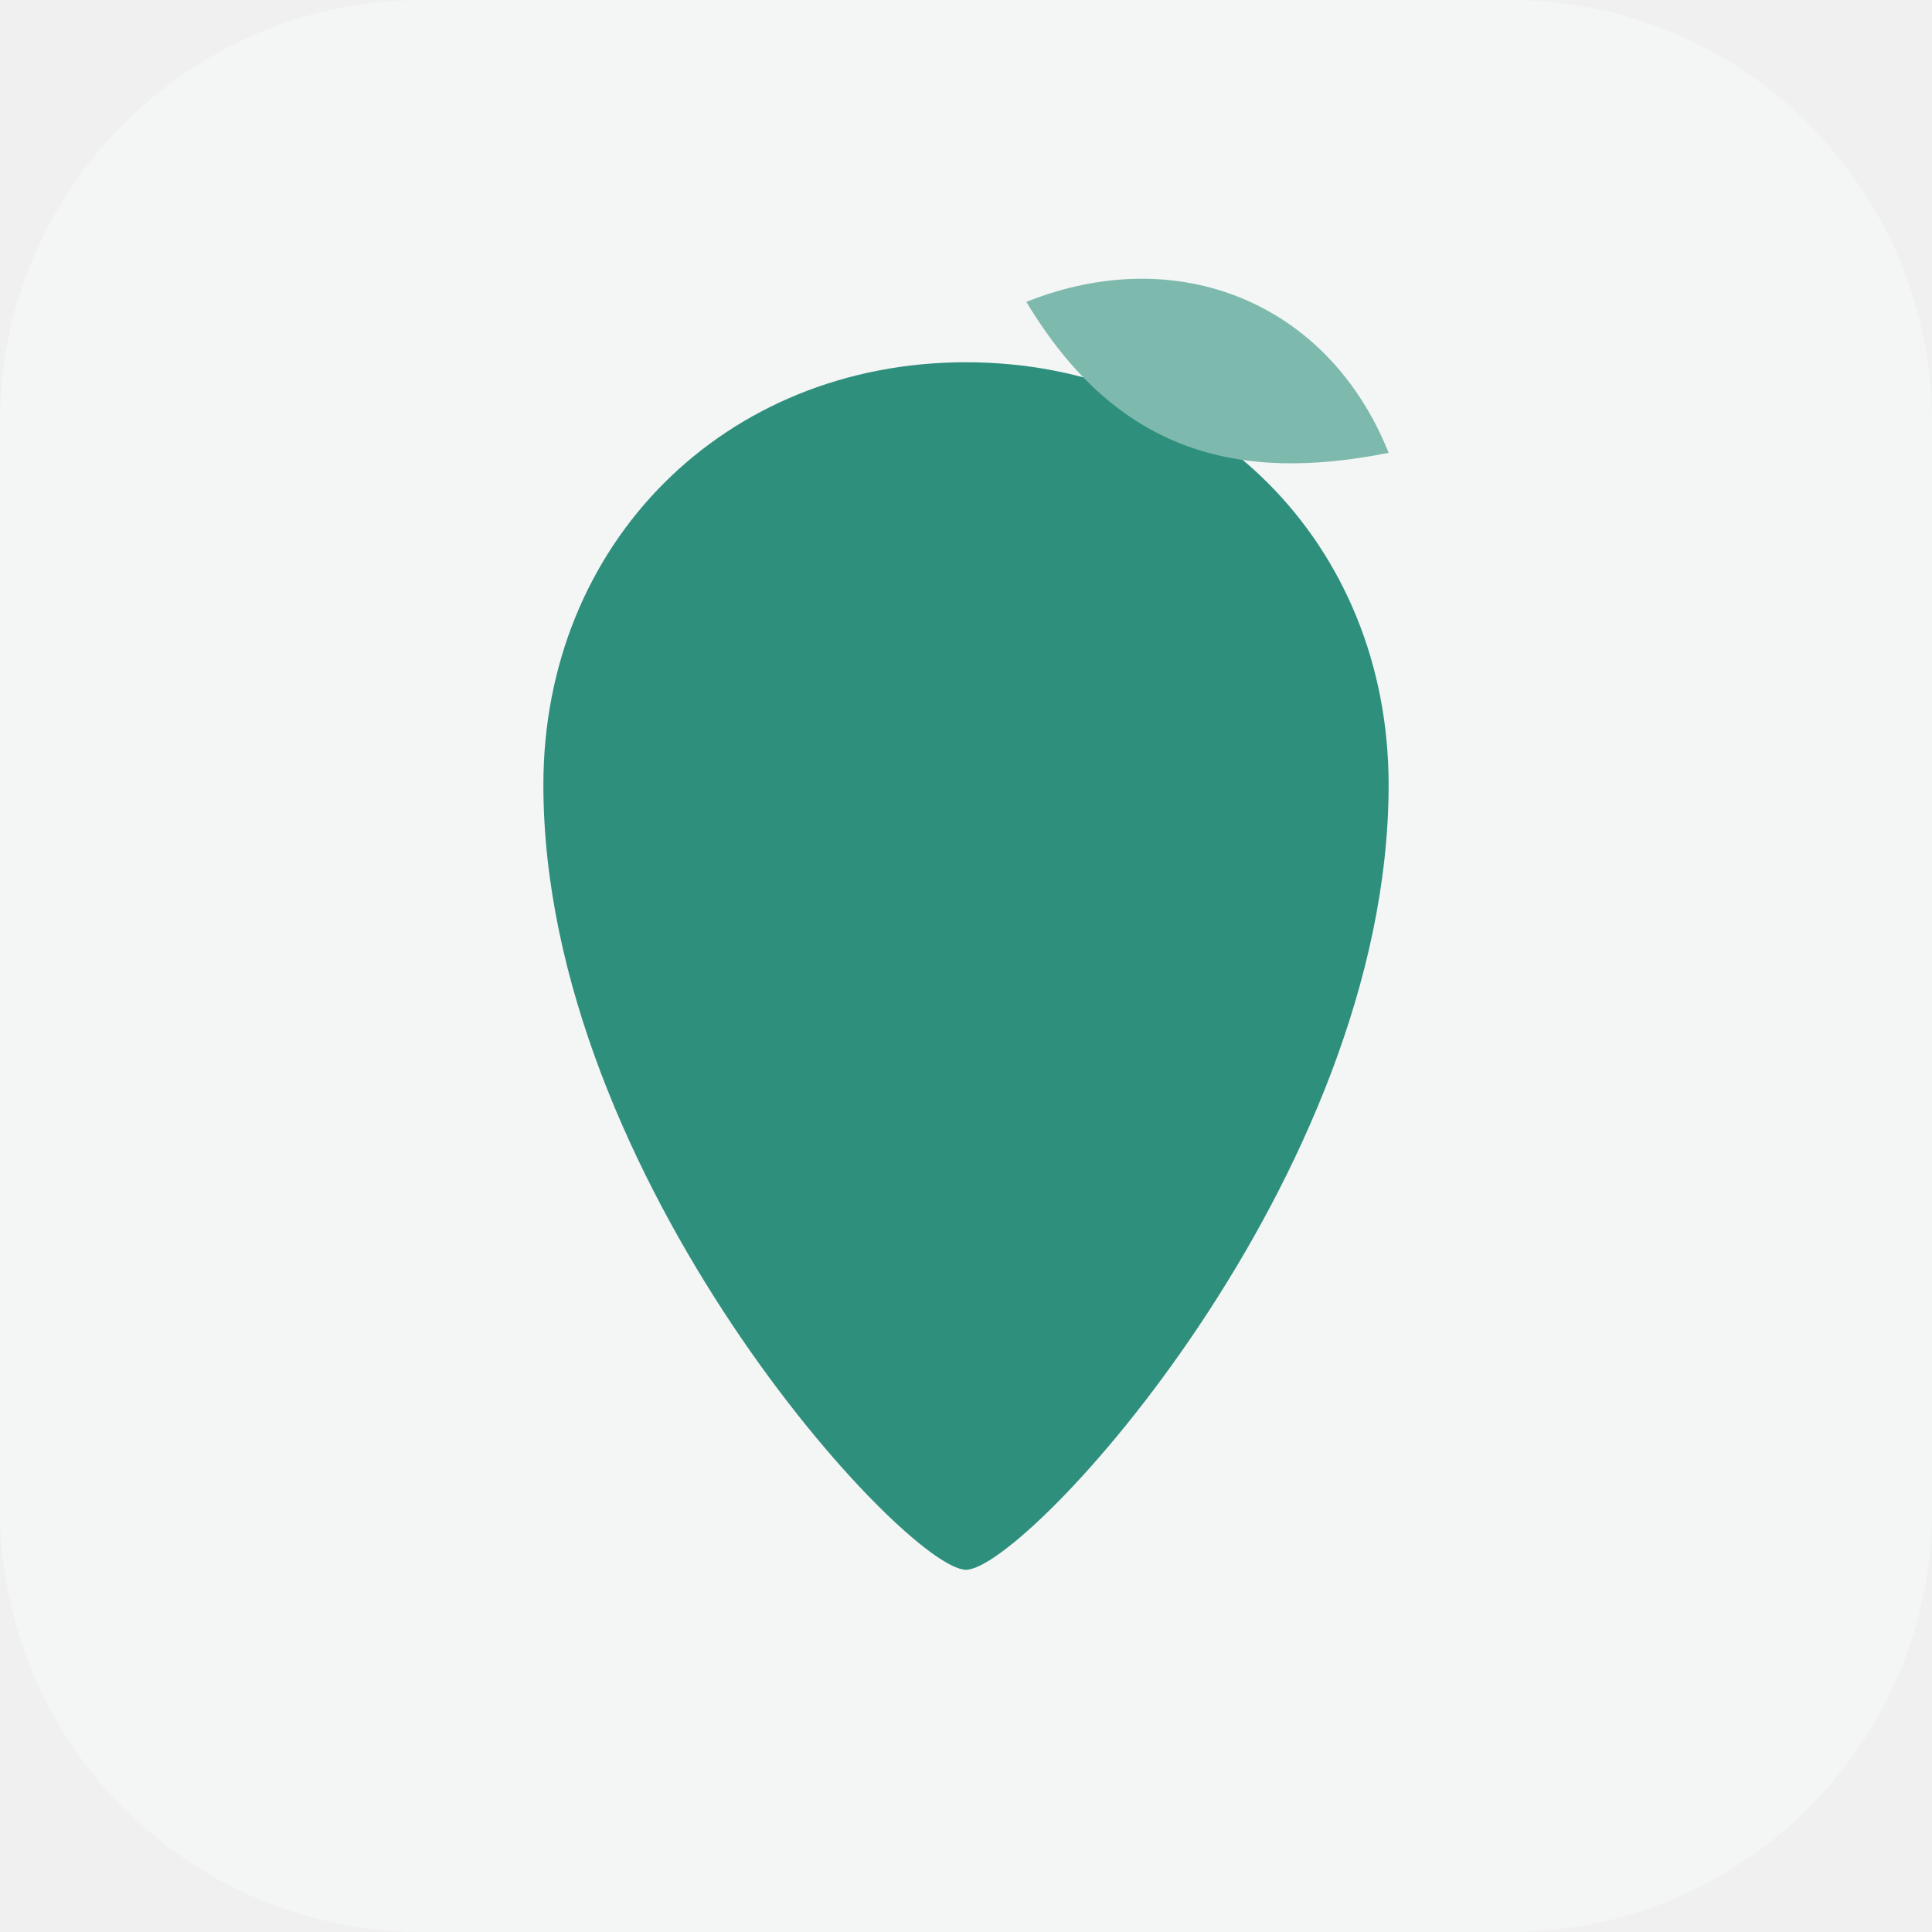
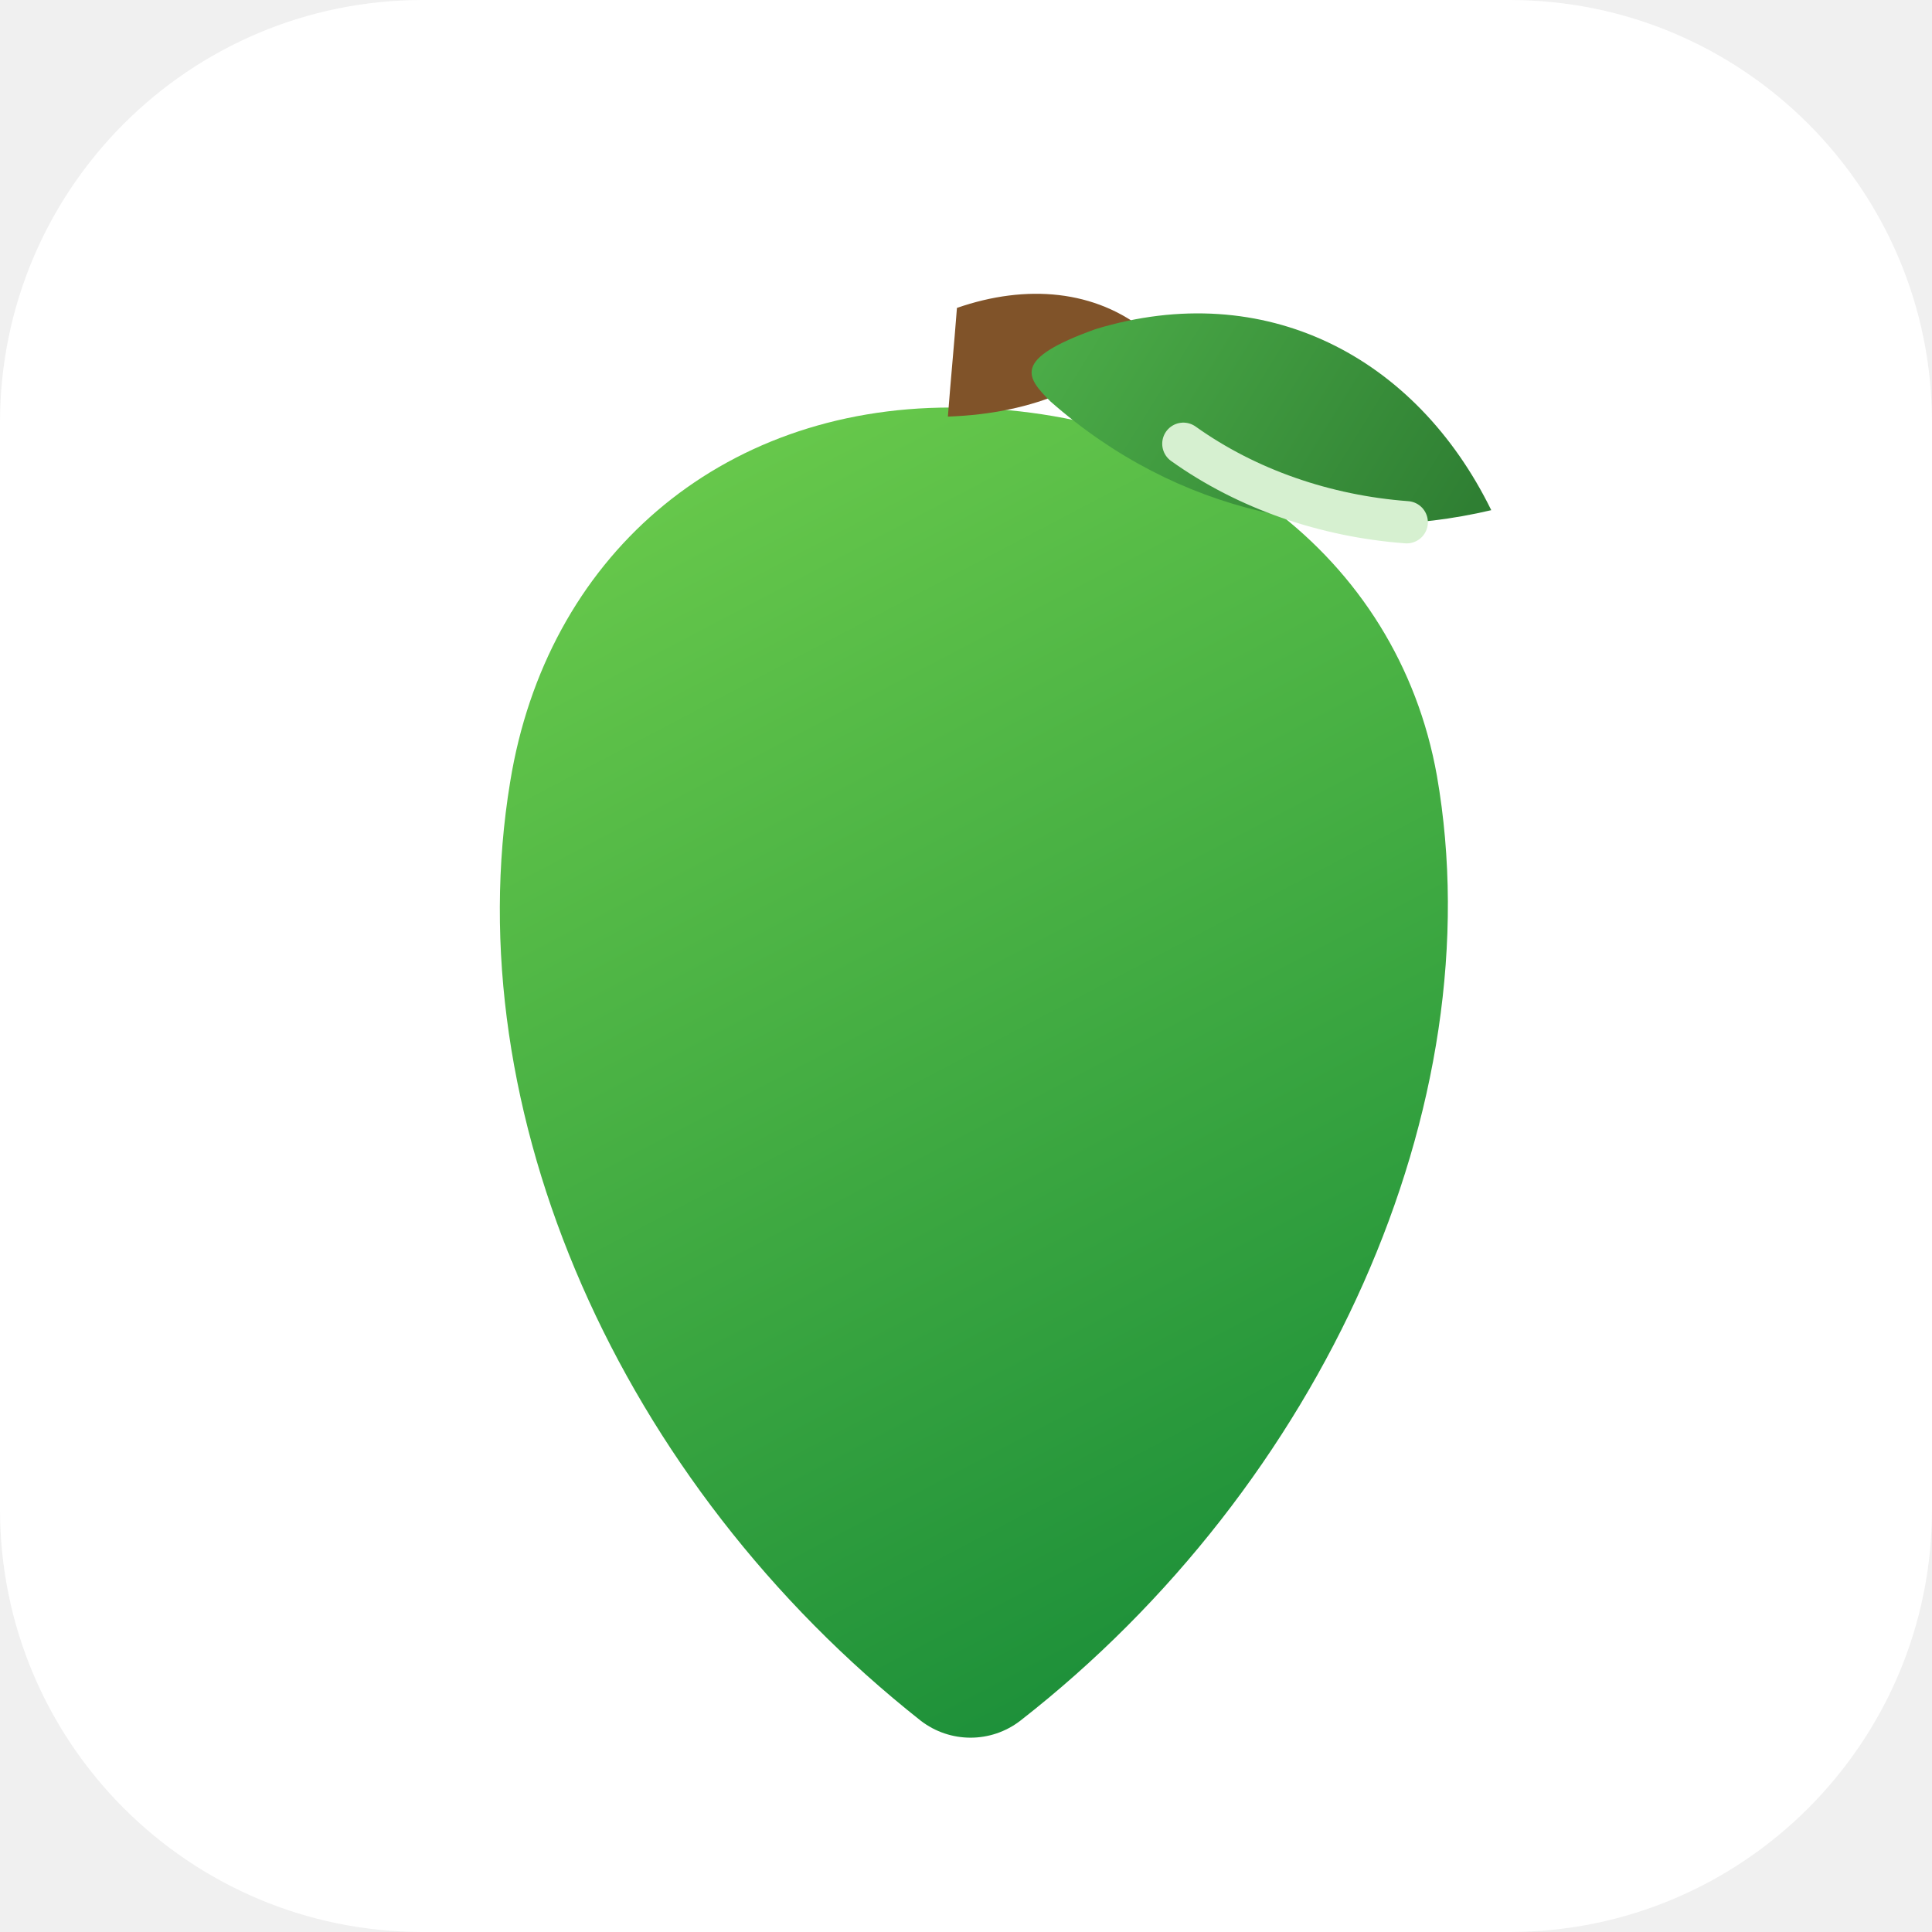
<svg xmlns="http://www.w3.org/2000/svg" viewBox="0 0 64 64" role="img" aria-label="FruitSpy icon">
-   <rect width="64" height="64" rx="14" fill="#f4f6f5" />
-   <path d="M32 12c8 0 14 6 14 14 0 13-12 26-14 26S18 39 18 26c0-8 6-14 14-14z" fill="#2f8f7d" />
-   <path d="M34 10c5-2 10 0 12 5-5 1-9 0-12-5z" fill="#7db9ad" />
+   <defs>
+     <linearGradient id="mango-body" x1="22" y1="16" x2="42" y2="54" gradientUnits="userSpaceOnUse">
+       <stop offset="0" stop-color="#67c84b" />
+       <stop offset="1" stop-color="#1c8f39" />
+     </linearGradient>
+     <linearGradient id="mango-leaf" x1="35" y1="10" x2="48" y2="18" gradientUnits="userSpaceOnUse">
+       <stop offset="0" stop-color="#4cad48" />
+       <stop offset="1" stop-color="#2f7f33" />
+     </linearGradient>
+   </defs>
+   <rect width="64" height="64" rx="14" fill="#ffffff" />
+   <path d="M31.5 13.5c8.3 0 14.8 4.9 16.1 12.2 1.9 10.9-3.8 23.5-13.8 31.3a2.7 2.7 0 0 1-3.3 0c-10-7.9-15.4-20.2-13.6-31.1 1.2-7.4 6.9-12.4 14.6-12.4z" fill="url(#mango-body)" />
+   <path d="M31.7 10.2c2.3-.8 4.6-.6 6.3.8-1.5 1.7-3.7 2.7-6.6 2.8.1-1.3.2-2.3.3-3.6z" fill="#805329" />
+   <path d="M36.3 10.9c5.6-1.7 10.6.9 13.1 6-5.1 1.2-10.4.1-14.6-3.6-.8-.8-1.3-1.4 1.5-2.4z" fill="url(#mango-leaf)" />
+   <path d="M46.6 17.3c-2.7-.2-5.3-1.1-7.4-2.6" fill="none" stroke="#d6f0d0" stroke-linecap="round" stroke-width="1.4" />
</svg>
